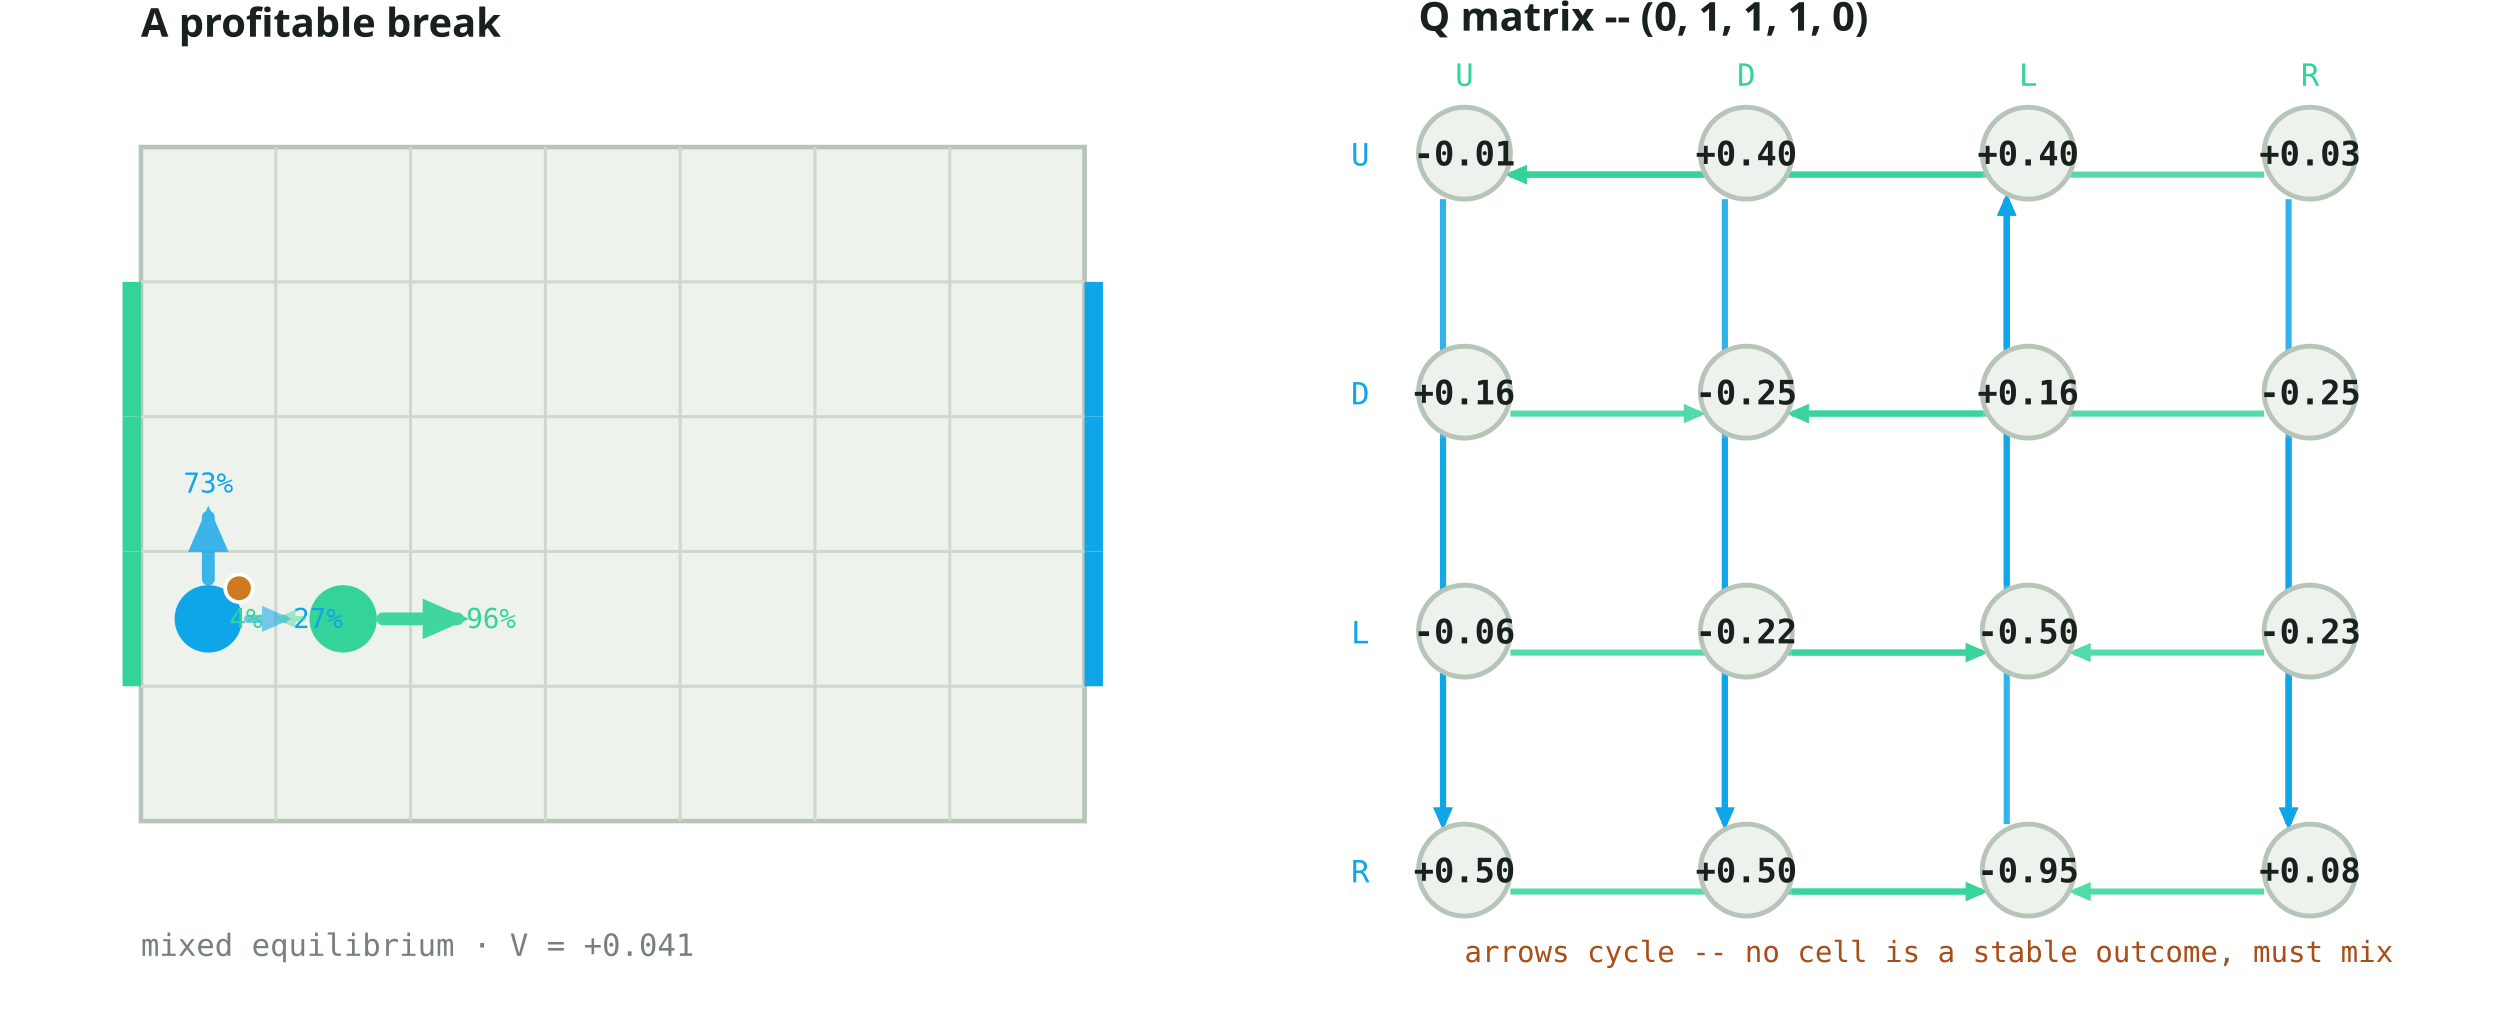
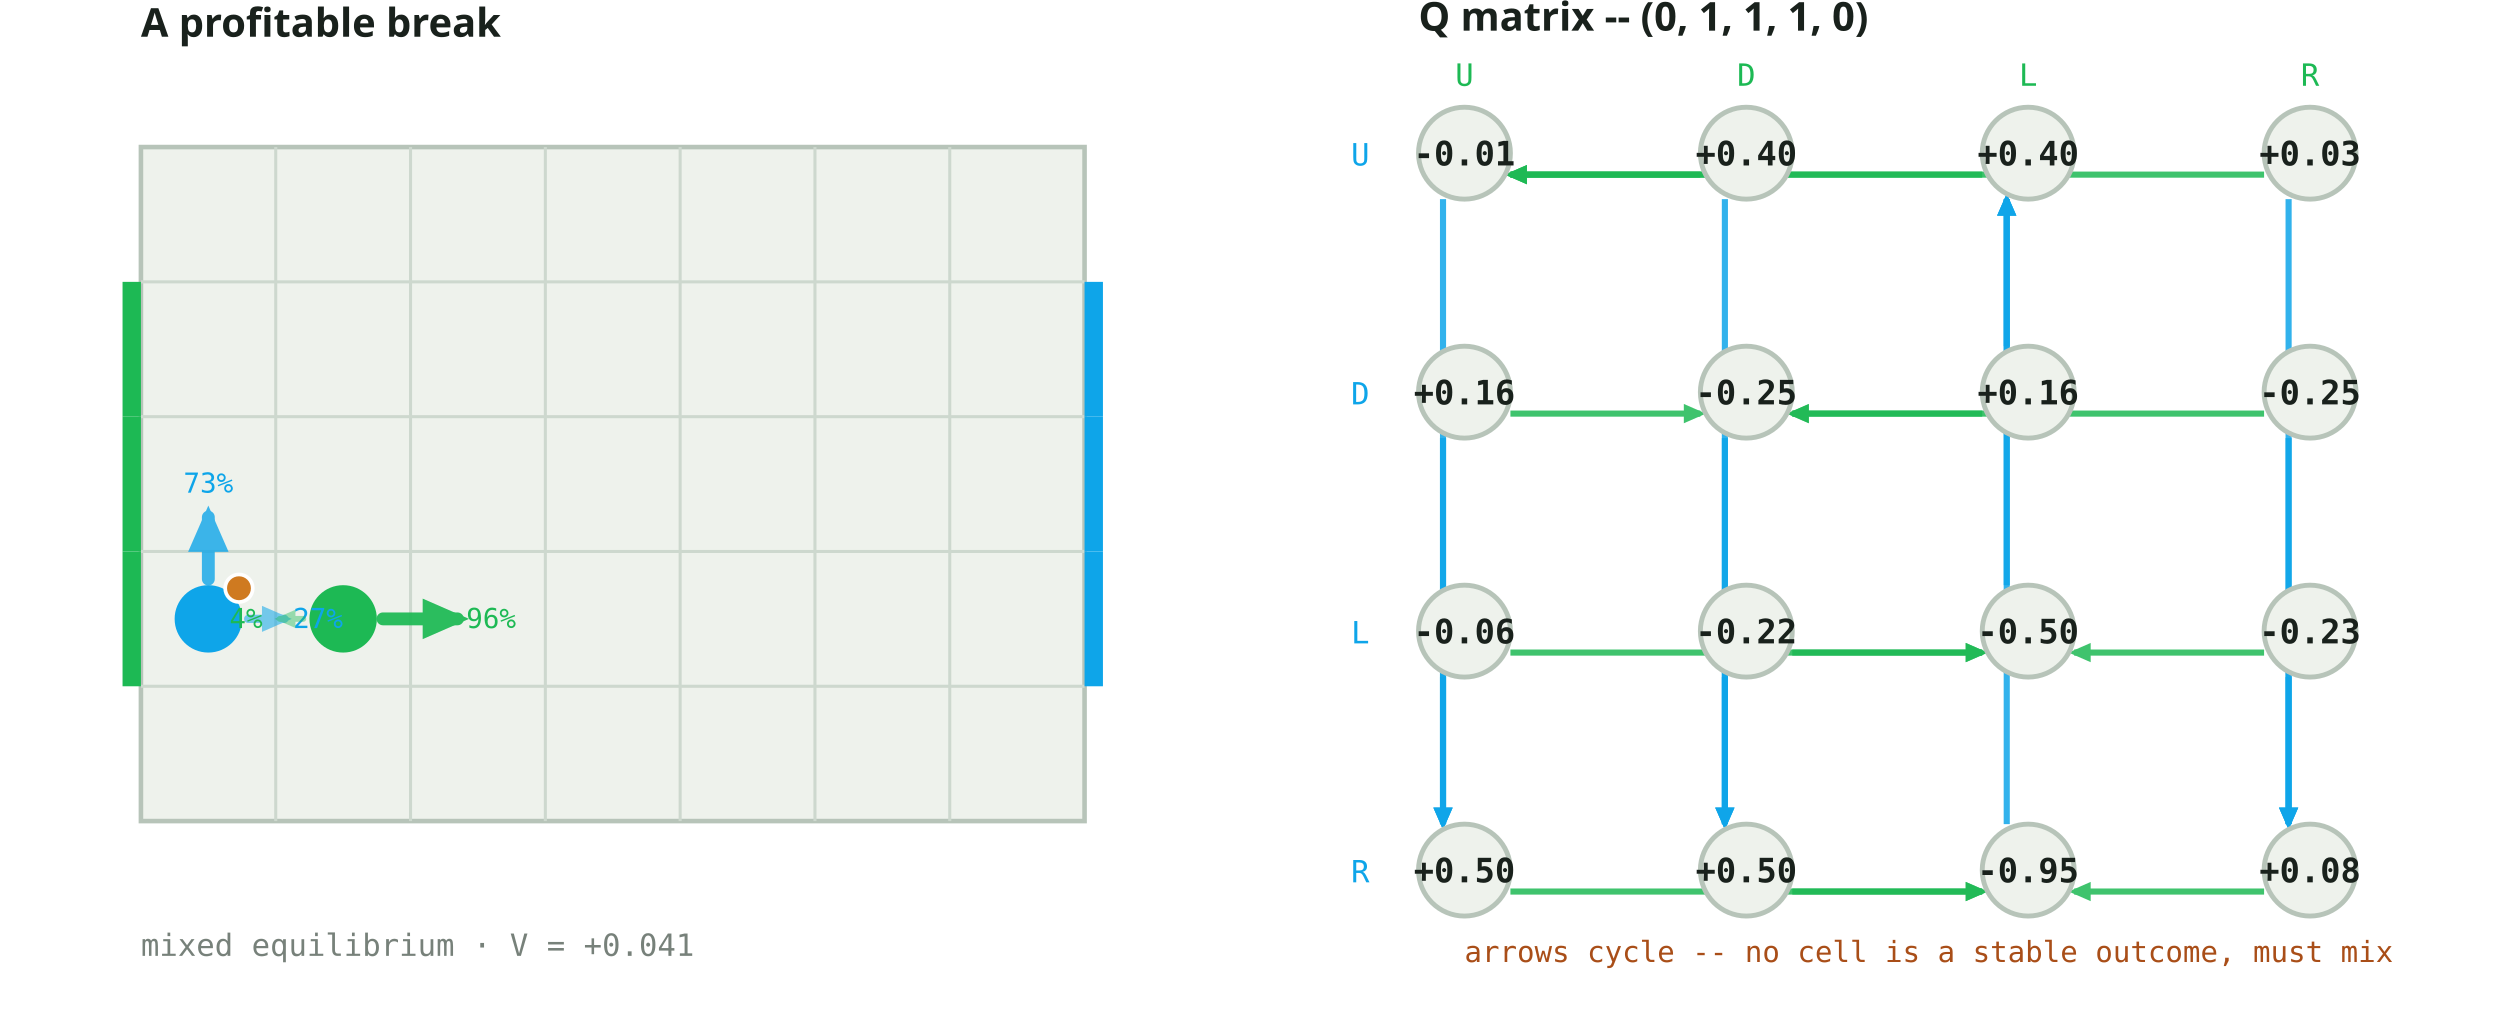
<svg xmlns="http://www.w3.org/2000/svg" viewBox="0 0 816 334" role="img" aria-label="panel">
  <g transform="translate(16.0 18.0)">
    <clipPath id="pnl0">
      <rect x="-16.0" y="-16.0" width="400.0" height="330.0" />
    </clipPath>
    <g clip-path="url(#pnl0)">
      <defs>
        <marker id="ah-2f6bb0" viewBox="0 0 8 8" refX="6" refY="4" markerWidth="3.6" markerHeight="3.6" orient="auto">
          <path d="M0 0.5 L8 4 L0 7.5 z" fill="var(--p0, #0EA5E9)" />
        </marker>
        <marker id="ah-2f8a52" viewBox="0 0 8 8" refX="6" refY="4" markerWidth="3.6" markerHeight="3.6" orient="auto">
-           <path d="M0 0.5 L8 4 L0 7.5 z" fill="var(--p1, #34D399)" />
+           <path d="M0 0.5 L8 4 L0 7.5 z" fill="var(--p1, #1DB954)" />
        </marker>
      </defs>
      <rect x="30" y="30" width="308" height="220" fill="var(--tint, #eef2ec)" stroke="var(--rule-strong, #b7c4b9)" stroke-width="1.5" />
      <line x1="74" y1="30" x2="74" y2="250" stroke="var(--rule, #cdd8ce)" stroke-width="1" />
      <line x1="118" y1="30" x2="118" y2="250" stroke="var(--rule, #cdd8ce)" stroke-width="1" />
      <line x1="162" y1="30" x2="162" y2="250" stroke="var(--rule, #cdd8ce)" stroke-width="1" />
      <line x1="206" y1="30" x2="206" y2="250" stroke="var(--rule, #cdd8ce)" stroke-width="1" />
      <line x1="250" y1="30" x2="250" y2="250" stroke="var(--rule, #cdd8ce)" stroke-width="1" />
      <line x1="294" y1="30" x2="294" y2="250" stroke="var(--rule, #cdd8ce)" stroke-width="1" />
      <line x1="30" y1="74" x2="338" y2="74" stroke="var(--rule, #cdd8ce)" stroke-width="1" />
      <line x1="30" y1="118" x2="338" y2="118" stroke="var(--rule, #cdd8ce)" stroke-width="1" />
      <line x1="30" y1="162" x2="338" y2="162" stroke="var(--rule, #cdd8ce)" stroke-width="1" />
      <line x1="30" y1="206" x2="338" y2="206" stroke="var(--rule, #cdd8ce)" stroke-width="1" />
-       <rect x="24" y="162" width="6" height="44" fill="var(--p1, #34D399)" />
+       <rect x="24" y="162" width="6" height="44" fill="var(--p1, #1DB954)" />
      <rect x="338" y="162" width="6" height="44" fill="var(--p0, #0EA5E9)" />
-       <rect x="24" y="118" width="6" height="44" fill="var(--p1, #34D399)" />
+       <rect x="24" y="118" width="6" height="44" fill="var(--p1, #1DB954)" />
      <rect x="338" y="118" width="6" height="44" fill="var(--p0, #0EA5E9)" />
-       <rect x="24" y="74" width="6" height="44" fill="var(--p1, #34D399)" />
+       <rect x="24" y="74" width="6" height="44" fill="var(--p1, #1DB954)" />
      <rect x="338" y="74" width="6" height="44" fill="var(--p0, #0EA5E9)" />
      <circle cx="52.0" cy="184.0" r="11" fill="var(--p0, #0EA5E9)" />
-       <circle cx="96.0" cy="184.0" r="11" fill="var(--p1, #34D399)" />
+       <circle cx="96.0" cy="184.0" r="11" fill="var(--p1, #1DB954)" />
      <circle cx="62.0" cy="174.0" r="4.5" fill="var(--ball, #cf7a20)" stroke="var(--paper, #ffffff)" stroke-width="1.2" />
      <line x1="52.0" y1="171.0" x2="52.0" y2="150.8" stroke="var(--p0, #0EA5E9)" stroke-width="4.2" stroke-linecap="round" opacity="0.80" marker-end="url(#ah-2f6bb0)" />
      <text x="52.0" y="142.8" text-anchor="middle" font-family="ui-monospace,monospace" font-size="9" fill="var(--p0, #0EA5E9)">73%</text>
      <line x1="65.0" y1="184.0" x2="76.8" y2="184.0" stroke="var(--p0, #0EA5E9)" stroke-width="2.7" stroke-linecap="round" opacity="0.55" marker-end="url(#ah-2f6bb0)" />
      <text x="87.8" y="187.0" text-anchor="middle" font-family="ui-monospace,monospace" font-size="9" fill="var(--p0, #0EA5E9)">27%</text>
-       <line x1="83.0" y1="184.0" x2="75.3" y2="184.0" stroke="var(--p1, #34D399)" stroke-width="1.9" stroke-linecap="round" opacity="0.42" marker-end="url(#ah-2f8a52)" />
-       <text x="64.3" y="187.0" text-anchor="middle" font-family="ui-monospace,monospace" font-size="9" fill="var(--p1, #34D399)">4%</text>
-       <line x1="109.0" y1="184.0" x2="133.3" y2="184.0" stroke="var(--p1, #34D399)" stroke-width="4.2" stroke-linecap="round" opacity="0.93" marker-end="url(#ah-2f8a52)" />
-       <text x="144.3" y="187.0" text-anchor="middle" font-family="ui-monospace,monospace" font-size="9" fill="var(--p1, #34D399)">96%</text>
+       <line x1="83.0" y1="184.0" x2="75.3" y2="184.0" stroke="var(--p1, #1DB954)" stroke-width="1.9" stroke-linecap="round" opacity="0.42" marker-end="url(#ah-2f8a52)" />
+       <text x="64.3" y="187.0" text-anchor="middle" font-family="ui-monospace,monospace" font-size="9" fill="var(--p1, #1DB954)">4%</text>
+       <line x1="109.0" y1="184.0" x2="133.3" y2="184.0" stroke="var(--p1, #1DB954)" stroke-width="4.2" stroke-linecap="round" opacity="0.93" marker-end="url(#ah-2f8a52)" />
+       <text x="144.3" y="187.0" text-anchor="middle" font-family="ui-monospace,monospace" font-size="9" fill="var(--p1, #1DB954)">96%</text>
      <text x="30" y="294" font-family="ui-monospace,monospace" font-size="10" fill="var(--ink-faint, #77817a)">mixed equilibrium · V = +0.041</text>
      <text x="30" y="-6" font-family="Barlow Semi Condensed,sans-serif" font-weight="600" font-size="13" fill="var(--ink, #19211c)">A profitable break</text>
    </g>
  </g>
  <g transform="translate(432.0 16.0)">
    <clipPath id="pnl1">
      <rect x="-16.0" y="-16.0" width="400.0" height="334.0" />
    </clipPath>
    <g clip-path="url(#pnl1)">
      <text x="31" y="-6" font-family="Barlow Semi Condensed,sans-serif" font-weight="600" font-size="13" fill="var(--ink, #19211c)">Q matrix -- (0, 1, 1, 1, 0)</text>
      <defs>
        <marker id="ah-2f6bb0" viewBox="0 0 8 8" refX="6" refY="4" markerWidth="3.6" markerHeight="3.6" orient="auto">
          <path d="M0 0.5 L8 4 L0 7.5 z" fill="var(--p0, #0EA5E9)" />
        </marker>
        <marker id="ah-2f8a52" viewBox="0 0 8 8" refX="6" refY="4" markerWidth="3.6" markerHeight="3.6" orient="auto">
-           <path d="M0 0.5 L8 4 L0 7.5 z" fill="var(--p1, #34D399)" />
+           <path d="M0 0.5 L8 4 L0 7.5 z" fill="var(--p1, #1DB954)" />
        </marker>
      </defs>
-       <text x="46" y="12" text-anchor="middle" font-family="ui-monospace,monospace" font-size="10" fill="var(--p1, #34D399)">U</text>
-       <text x="138" y="12" text-anchor="middle" font-family="ui-monospace,monospace" font-size="10" fill="var(--p1, #34D399)">D</text>
-       <text x="230" y="12" text-anchor="middle" font-family="ui-monospace,monospace" font-size="10" fill="var(--p1, #34D399)">L</text>
-       <text x="322" y="12" text-anchor="middle" font-family="ui-monospace,monospace" font-size="10" fill="var(--p1, #34D399)">R</text>
+       <text x="46" y="12" text-anchor="middle" font-family="ui-monospace,monospace" font-size="10" fill="var(--p1, #1DB954)">U</text>
+       <text x="138" y="12" text-anchor="middle" font-family="ui-monospace,monospace" font-size="10" fill="var(--p1, #1DB954)">D</text>
+       <text x="230" y="12" text-anchor="middle" font-family="ui-monospace,monospace" font-size="10" fill="var(--p1, #1DB954)">L</text>
+       <text x="322" y="12" text-anchor="middle" font-family="ui-monospace,monospace" font-size="10" fill="var(--p1, #1DB954)">R</text>
      <text x="12" y="38" text-anchor="middle" font-family="ui-monospace,monospace" font-size="10" fill="var(--p0, #0EA5E9)">U</text>
      <text x="12" y="116" text-anchor="middle" font-family="ui-monospace,monospace" font-size="10" fill="var(--p0, #0EA5E9)">D</text>
      <text x="12" y="194" text-anchor="middle" font-family="ui-monospace,monospace" font-size="10" fill="var(--p0, #0EA5E9)">L</text>
      <text x="12" y="272" text-anchor="middle" font-family="ui-monospace,monospace" font-size="10" fill="var(--p0, #0EA5E9)">R</text>
      <line x1="39.0" y1="49.0" x2="39.0" y2="253.0" stroke="var(--p0, #0EA5E9)" stroke-width="2" marker-end="url(#ah-2f6bb0)" opacity=".85" />
      <line x1="39.0" y1="127.0" x2="39.0" y2="253.0" stroke="var(--p0, #0EA5E9)" stroke-width="2" marker-end="url(#ah-2f6bb0)" opacity=".85" />
      <line x1="39.0" y1="205.0" x2="39.0" y2="253.0" stroke="var(--p0, #0EA5E9)" stroke-width="2" marker-end="url(#ah-2f6bb0)" opacity=".85" />
      <line x1="131.0" y1="49.0" x2="131.0" y2="253.0" stroke="var(--p0, #0EA5E9)" stroke-width="2" marker-end="url(#ah-2f6bb0)" opacity=".85" />
      <line x1="131.0" y1="127.0" x2="131.0" y2="253.0" stroke="var(--p0, #0EA5E9)" stroke-width="2" marker-end="url(#ah-2f6bb0)" opacity=".85" />
      <line x1="131.0" y1="205.0" x2="131.0" y2="253.0" stroke="var(--p0, #0EA5E9)" stroke-width="2" marker-end="url(#ah-2f6bb0)" opacity=".85" />
      <line x1="223.0" y1="97.0" x2="223.0" y2="49.0" stroke="var(--p0, #0EA5E9)" stroke-width="2" marker-end="url(#ah-2f6bb0)" opacity=".85" />
      <line x1="223.0" y1="175.0" x2="223.0" y2="49.0" stroke="var(--p0, #0EA5E9)" stroke-width="2" marker-end="url(#ah-2f6bb0)" opacity=".85" />
      <line x1="223.0" y1="253.0" x2="223.0" y2="49.0" stroke="var(--p0, #0EA5E9)" stroke-width="2" marker-end="url(#ah-2f6bb0)" opacity=".85" />
      <line x1="315.0" y1="49.0" x2="315.0" y2="253.0" stroke="var(--p0, #0EA5E9)" stroke-width="2" marker-end="url(#ah-2f6bb0)" opacity=".85" />
      <line x1="315.0" y1="127.0" x2="315.0" y2="253.0" stroke="var(--p0, #0EA5E9)" stroke-width="2" marker-end="url(#ah-2f6bb0)" opacity=".85" />
      <line x1="315.0" y1="205.0" x2="315.0" y2="253.0" stroke="var(--p0, #0EA5E9)" stroke-width="2" marker-end="url(#ah-2f6bb0)" opacity=".85" />
-       <line x1="123.0" y1="41.0" x2="61.0" y2="41.0" stroke="var(--p1, #34D399)" stroke-width="2" marker-end="url(#ah-2f8a52)" opacity=".85" />
-       <line x1="215.0" y1="41.0" x2="61.0" y2="41.0" stroke="var(--p1, #34D399)" stroke-width="2" marker-end="url(#ah-2f8a52)" opacity=".85" />
-       <line x1="307.0" y1="41.0" x2="61.0" y2="41.0" stroke="var(--p1, #34D399)" stroke-width="2" marker-end="url(#ah-2f8a52)" opacity=".85" />
-       <line x1="61.0" y1="119.0" x2="123.0" y2="119.0" stroke="var(--p1, #34D399)" stroke-width="2" marker-end="url(#ah-2f8a52)" opacity=".85" />
-       <line x1="215.0" y1="119.0" x2="153.0" y2="119.0" stroke="var(--p1, #34D399)" stroke-width="2" marker-end="url(#ah-2f8a52)" opacity=".85" />
-       <line x1="307.0" y1="119.0" x2="153.0" y2="119.0" stroke="var(--p1, #34D399)" stroke-width="2" marker-end="url(#ah-2f8a52)" opacity=".85" />
-       <line x1="61.0" y1="197.0" x2="215.0" y2="197.0" stroke="var(--p1, #34D399)" stroke-width="2" marker-end="url(#ah-2f8a52)" opacity=".85" />
-       <line x1="153.0" y1="197.0" x2="215.0" y2="197.0" stroke="var(--p1, #34D399)" stroke-width="2" marker-end="url(#ah-2f8a52)" opacity=".85" />
-       <line x1="307.0" y1="197.0" x2="245.0" y2="197.0" stroke="var(--p1, #34D399)" stroke-width="2" marker-end="url(#ah-2f8a52)" opacity=".85" />
-       <line x1="61.0" y1="275.0" x2="215.0" y2="275.0" stroke="var(--p1, #34D399)" stroke-width="2" marker-end="url(#ah-2f8a52)" opacity=".85" />
-       <line x1="153.0" y1="275.0" x2="215.0" y2="275.0" stroke="var(--p1, #34D399)" stroke-width="2" marker-end="url(#ah-2f8a52)" opacity=".85" />
-       <line x1="307.0" y1="275.0" x2="245.0" y2="275.0" stroke="var(--p1, #34D399)" stroke-width="2" marker-end="url(#ah-2f8a52)" opacity=".85" />
+       <line x1="123.0" y1="41.0" x2="61.0" y2="41.0" stroke="var(--p1, #1DB954)" stroke-width="2" marker-end="url(#ah-2f8a52)" opacity=".85" />
+       <line x1="215.0" y1="41.0" x2="61.0" y2="41.0" stroke="var(--p1, #1DB954)" stroke-width="2" marker-end="url(#ah-2f8a52)" opacity=".85" />
+       <line x1="307.0" y1="41.0" x2="61.0" y2="41.0" stroke="var(--p1, #1DB954)" stroke-width="2" marker-end="url(#ah-2f8a52)" opacity=".85" />
+       <line x1="61.0" y1="119.0" x2="123.0" y2="119.0" stroke="var(--p1, #1DB954)" stroke-width="2" marker-end="url(#ah-2f8a52)" opacity=".85" />
+       <line x1="215.0" y1="119.0" x2="153.0" y2="119.0" stroke="var(--p1, #1DB954)" stroke-width="2" marker-end="url(#ah-2f8a52)" opacity=".85" />
+       <line x1="307.0" y1="119.0" x2="153.0" y2="119.0" stroke="var(--p1, #1DB954)" stroke-width="2" marker-end="url(#ah-2f8a52)" opacity=".85" />
+       <line x1="61.0" y1="197.0" x2="215.0" y2="197.0" stroke="var(--p1, #1DB954)" stroke-width="2" marker-end="url(#ah-2f8a52)" opacity=".85" />
+       <line x1="153.0" y1="197.0" x2="215.0" y2="197.0" stroke="var(--p1, #1DB954)" stroke-width="2" marker-end="url(#ah-2f8a52)" opacity=".85" />
+       <line x1="307.0" y1="197.0" x2="245.0" y2="197.0" stroke="var(--p1, #1DB954)" stroke-width="2" marker-end="url(#ah-2f8a52)" opacity=".85" />
+       <line x1="61.0" y1="275.0" x2="215.0" y2="275.0" stroke="var(--p1, #1DB954)" stroke-width="2" marker-end="url(#ah-2f8a52)" opacity=".85" />
+       <line x1="153.0" y1="275.0" x2="215.0" y2="275.0" stroke="var(--p1, #1DB954)" stroke-width="2" marker-end="url(#ah-2f8a52)" opacity=".85" />
+       <line x1="307.0" y1="275.0" x2="245.0" y2="275.0" stroke="var(--p1, #1DB954)" stroke-width="2" marker-end="url(#ah-2f8a52)" opacity=".85" />
      <circle cx="46.0" cy="34.0" r="15" fill="var(--tint, #eef2ec)" stroke="var(--rule-strong, #b7c4b9)" stroke-width="1.6" />
      <text x="46.0" y="38.0" text-anchor="middle" font-family="ui-monospace,monospace" font-weight="600" font-size="11" fill="var(--ink, #19211c)">-0.01</text>
      <circle cx="138.0" cy="34.0" r="15" fill="var(--tint, #eef2ec)" stroke="var(--rule-strong, #b7c4b9)" stroke-width="1.6" />
      <text x="138.0" y="38.0" text-anchor="middle" font-family="ui-monospace,monospace" font-weight="600" font-size="11" fill="var(--ink, #19211c)">+0.40</text>
      <circle cx="230.0" cy="34.0" r="15" fill="var(--tint, #eef2ec)" stroke="var(--rule-strong, #b7c4b9)" stroke-width="1.6" />
      <text x="230.0" y="38.0" text-anchor="middle" font-family="ui-monospace,monospace" font-weight="600" font-size="11" fill="var(--ink, #19211c)">+0.40</text>
      <circle cx="322.0" cy="34.0" r="15" fill="var(--tint, #eef2ec)" stroke="var(--rule-strong, #b7c4b9)" stroke-width="1.6" />
      <text x="322.0" y="38.0" text-anchor="middle" font-family="ui-monospace,monospace" font-weight="600" font-size="11" fill="var(--ink, #19211c)">+0.03</text>
      <circle cx="46.0" cy="112.0" r="15" fill="var(--tint, #eef2ec)" stroke="var(--rule-strong, #b7c4b9)" stroke-width="1.6" />
      <text x="46.0" y="116.0" text-anchor="middle" font-family="ui-monospace,monospace" font-weight="600" font-size="11" fill="var(--ink, #19211c)">+0.16</text>
      <circle cx="138.0" cy="112.0" r="15" fill="var(--tint, #eef2ec)" stroke="var(--rule-strong, #b7c4b9)" stroke-width="1.6" />
      <text x="138.0" y="116.0" text-anchor="middle" font-family="ui-monospace,monospace" font-weight="600" font-size="11" fill="var(--ink, #19211c)">-0.25</text>
      <circle cx="230.0" cy="112.0" r="15" fill="var(--tint, #eef2ec)" stroke="var(--rule-strong, #b7c4b9)" stroke-width="1.6" />
      <text x="230.0" y="116.0" text-anchor="middle" font-family="ui-monospace,monospace" font-weight="600" font-size="11" fill="var(--ink, #19211c)">+0.16</text>
      <circle cx="322.0" cy="112.0" r="15" fill="var(--tint, #eef2ec)" stroke="var(--rule-strong, #b7c4b9)" stroke-width="1.6" />
      <text x="322.0" y="116.0" text-anchor="middle" font-family="ui-monospace,monospace" font-weight="600" font-size="11" fill="var(--ink, #19211c)">-0.25</text>
      <circle cx="46.0" cy="190.0" r="15" fill="var(--tint, #eef2ec)" stroke="var(--rule-strong, #b7c4b9)" stroke-width="1.6" />
      <text x="46.0" y="194.0" text-anchor="middle" font-family="ui-monospace,monospace" font-weight="600" font-size="11" fill="var(--ink, #19211c)">-0.06</text>
      <circle cx="138.0" cy="190.0" r="15" fill="var(--tint, #eef2ec)" stroke="var(--rule-strong, #b7c4b9)" stroke-width="1.6" />
      <text x="138.0" y="194.0" text-anchor="middle" font-family="ui-monospace,monospace" font-weight="600" font-size="11" fill="var(--ink, #19211c)">-0.22</text>
      <circle cx="230.0" cy="190.0" r="15" fill="var(--tint, #eef2ec)" stroke="var(--rule-strong, #b7c4b9)" stroke-width="1.6" />
      <text x="230.0" y="194.0" text-anchor="middle" font-family="ui-monospace,monospace" font-weight="600" font-size="11" fill="var(--ink, #19211c)">-0.50</text>
      <circle cx="322.0" cy="190.0" r="15" fill="var(--tint, #eef2ec)" stroke="var(--rule-strong, #b7c4b9)" stroke-width="1.6" />
      <text x="322.0" y="194.0" text-anchor="middle" font-family="ui-monospace,monospace" font-weight="600" font-size="11" fill="var(--ink, #19211c)">-0.23</text>
      <circle cx="46.0" cy="268.0" r="15" fill="var(--tint, #eef2ec)" stroke="var(--rule-strong, #b7c4b9)" stroke-width="1.6" />
      <text x="46.0" y="272.0" text-anchor="middle" font-family="ui-monospace,monospace" font-weight="600" font-size="11" fill="var(--ink, #19211c)">+0.50</text>
      <circle cx="138.0" cy="268.0" r="15" fill="var(--tint, #eef2ec)" stroke="var(--rule-strong, #b7c4b9)" stroke-width="1.6" />
      <text x="138.0" y="272.0" text-anchor="middle" font-family="ui-monospace,monospace" font-weight="600" font-size="11" fill="var(--ink, #19211c)">+0.50</text>
      <circle cx="230.0" cy="268.0" r="15" fill="var(--tint, #eef2ec)" stroke="var(--rule-strong, #b7c4b9)" stroke-width="1.6" />
      <text x="230.0" y="272.0" text-anchor="middle" font-family="ui-monospace,monospace" font-weight="600" font-size="11" fill="var(--ink, #19211c)">-0.95</text>
      <circle cx="322.0" cy="268.0" r="15" fill="var(--tint, #eef2ec)" stroke="var(--rule-strong, #b7c4b9)" stroke-width="1.6" />
      <text x="322.0" y="272.0" text-anchor="middle" font-family="ui-monospace,monospace" font-weight="600" font-size="11" fill="var(--ink, #19211c)">+0.08</text>
      <text x="46" y="298" font-family="ui-monospace,monospace" font-size="9.5" fill="#a94e18">arrows cycle -- no cell is a stable outcome, must mix</text>
    </g>
  </g>
</svg>
